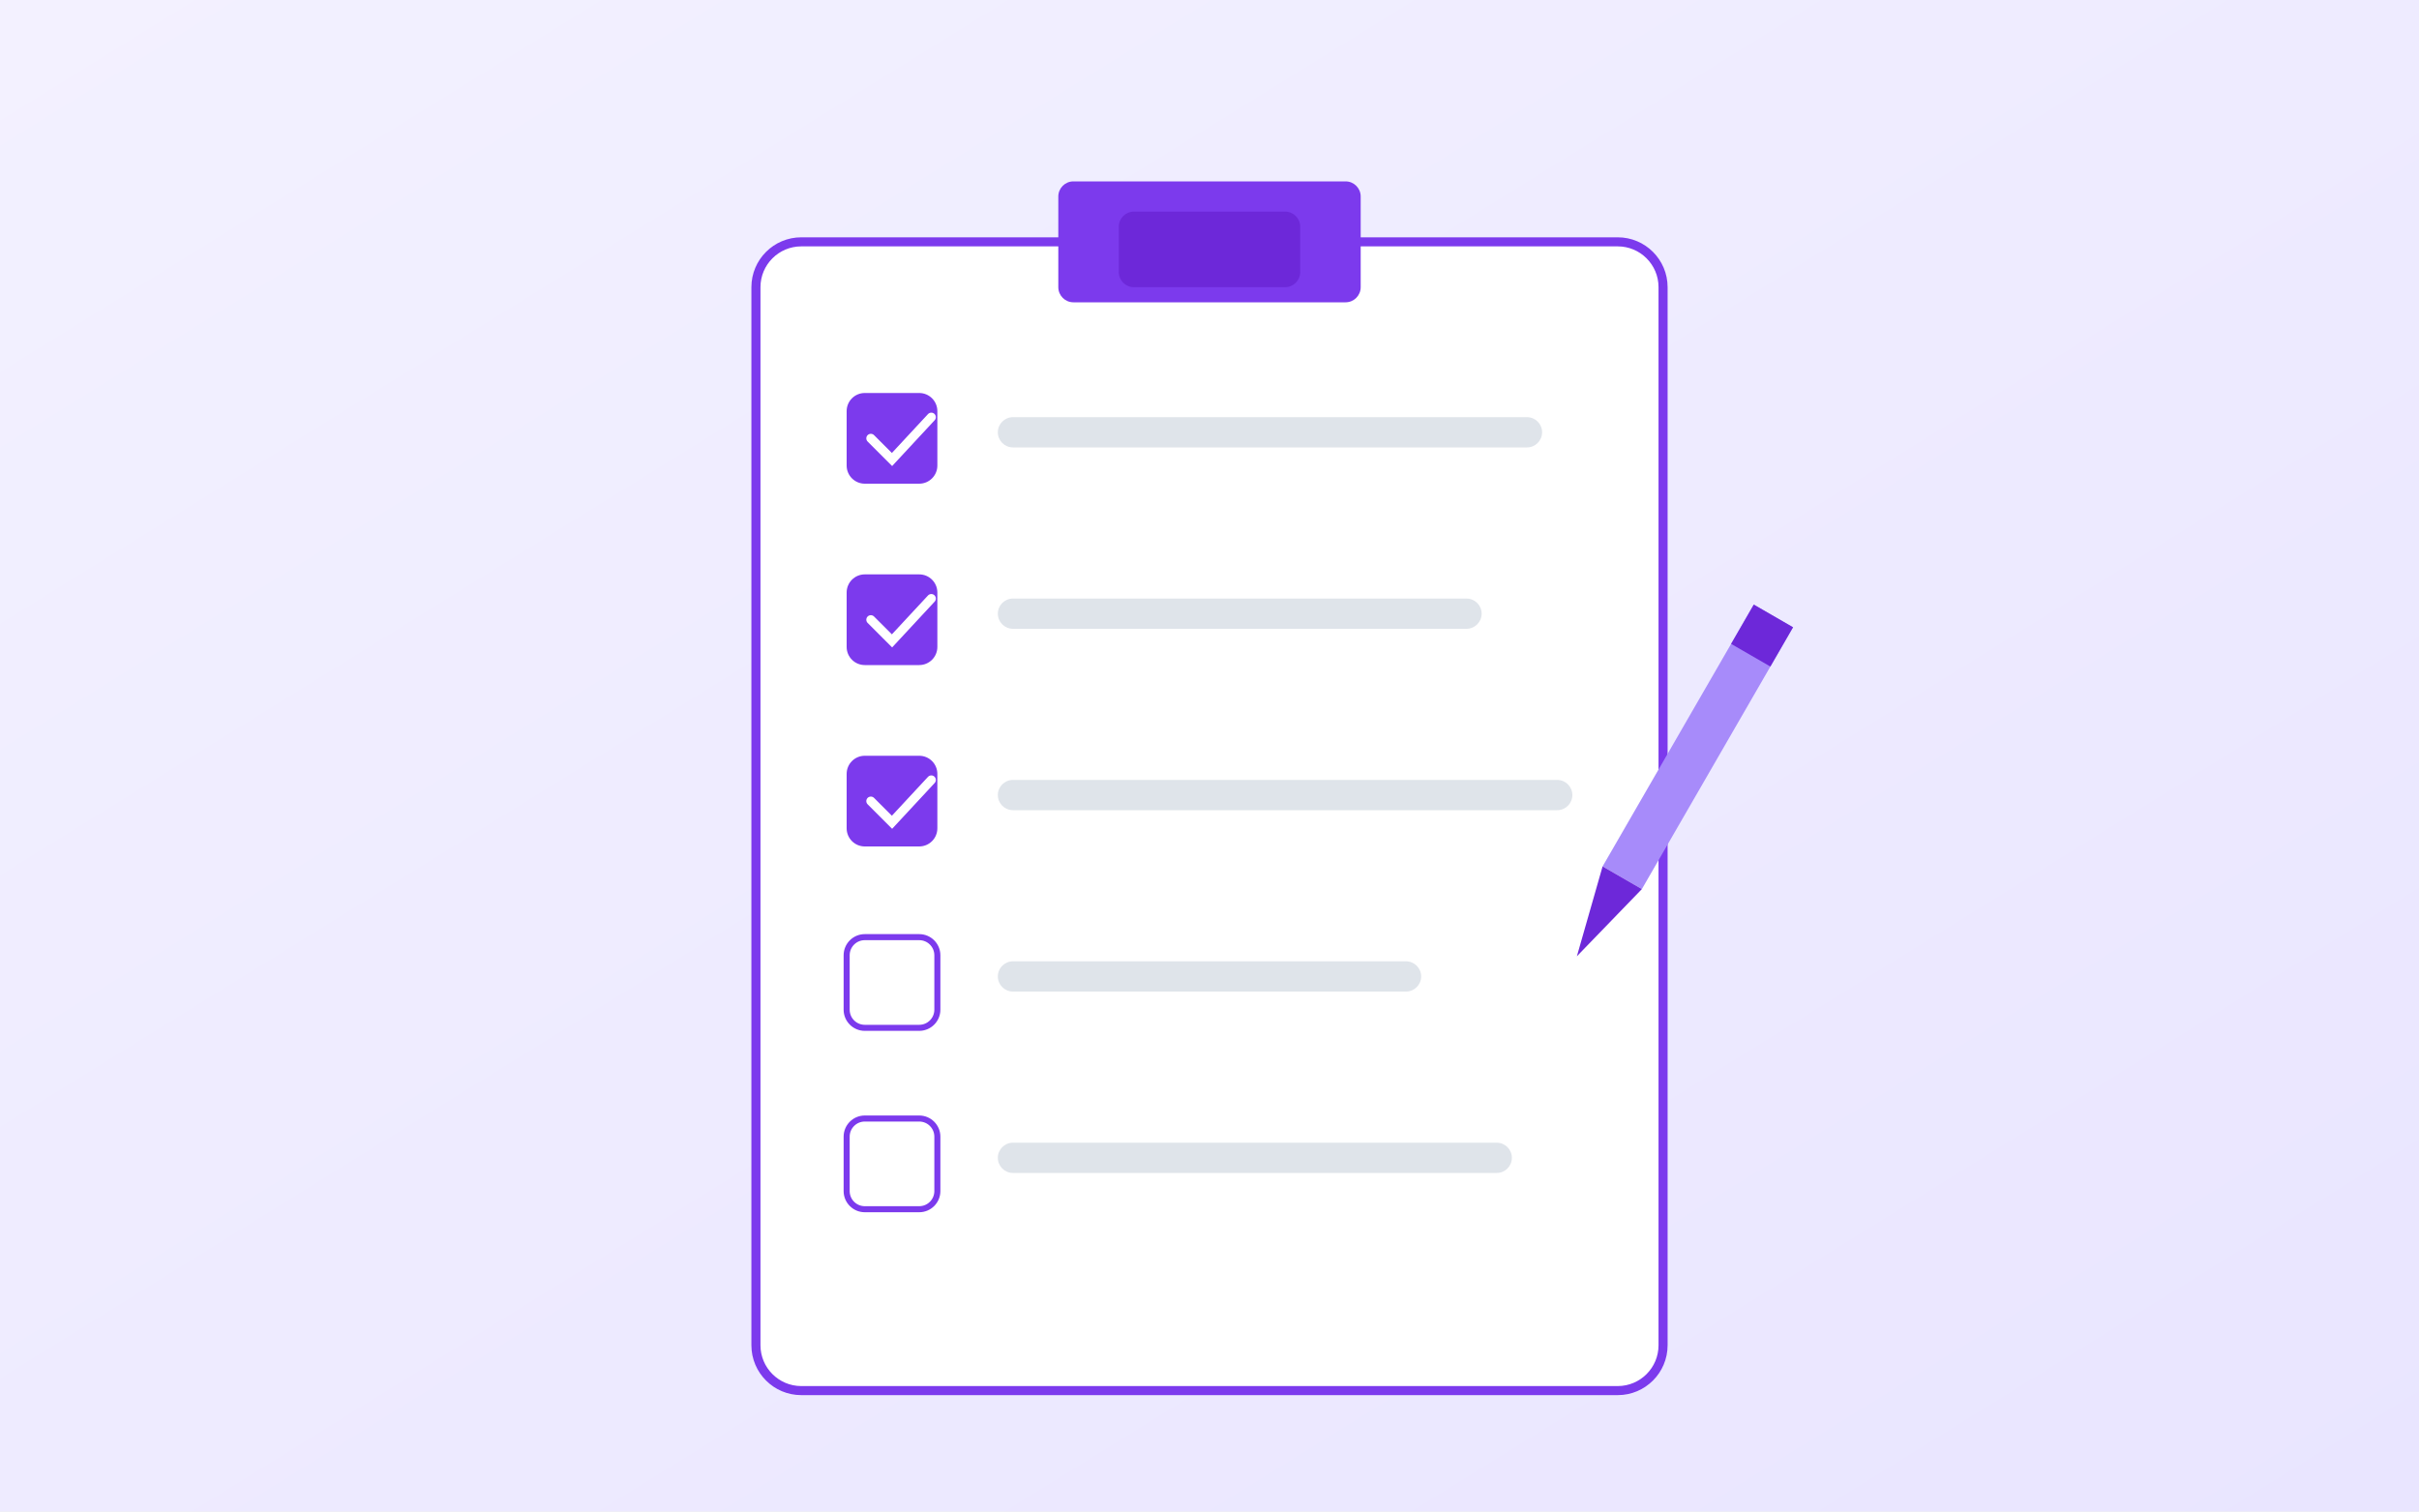
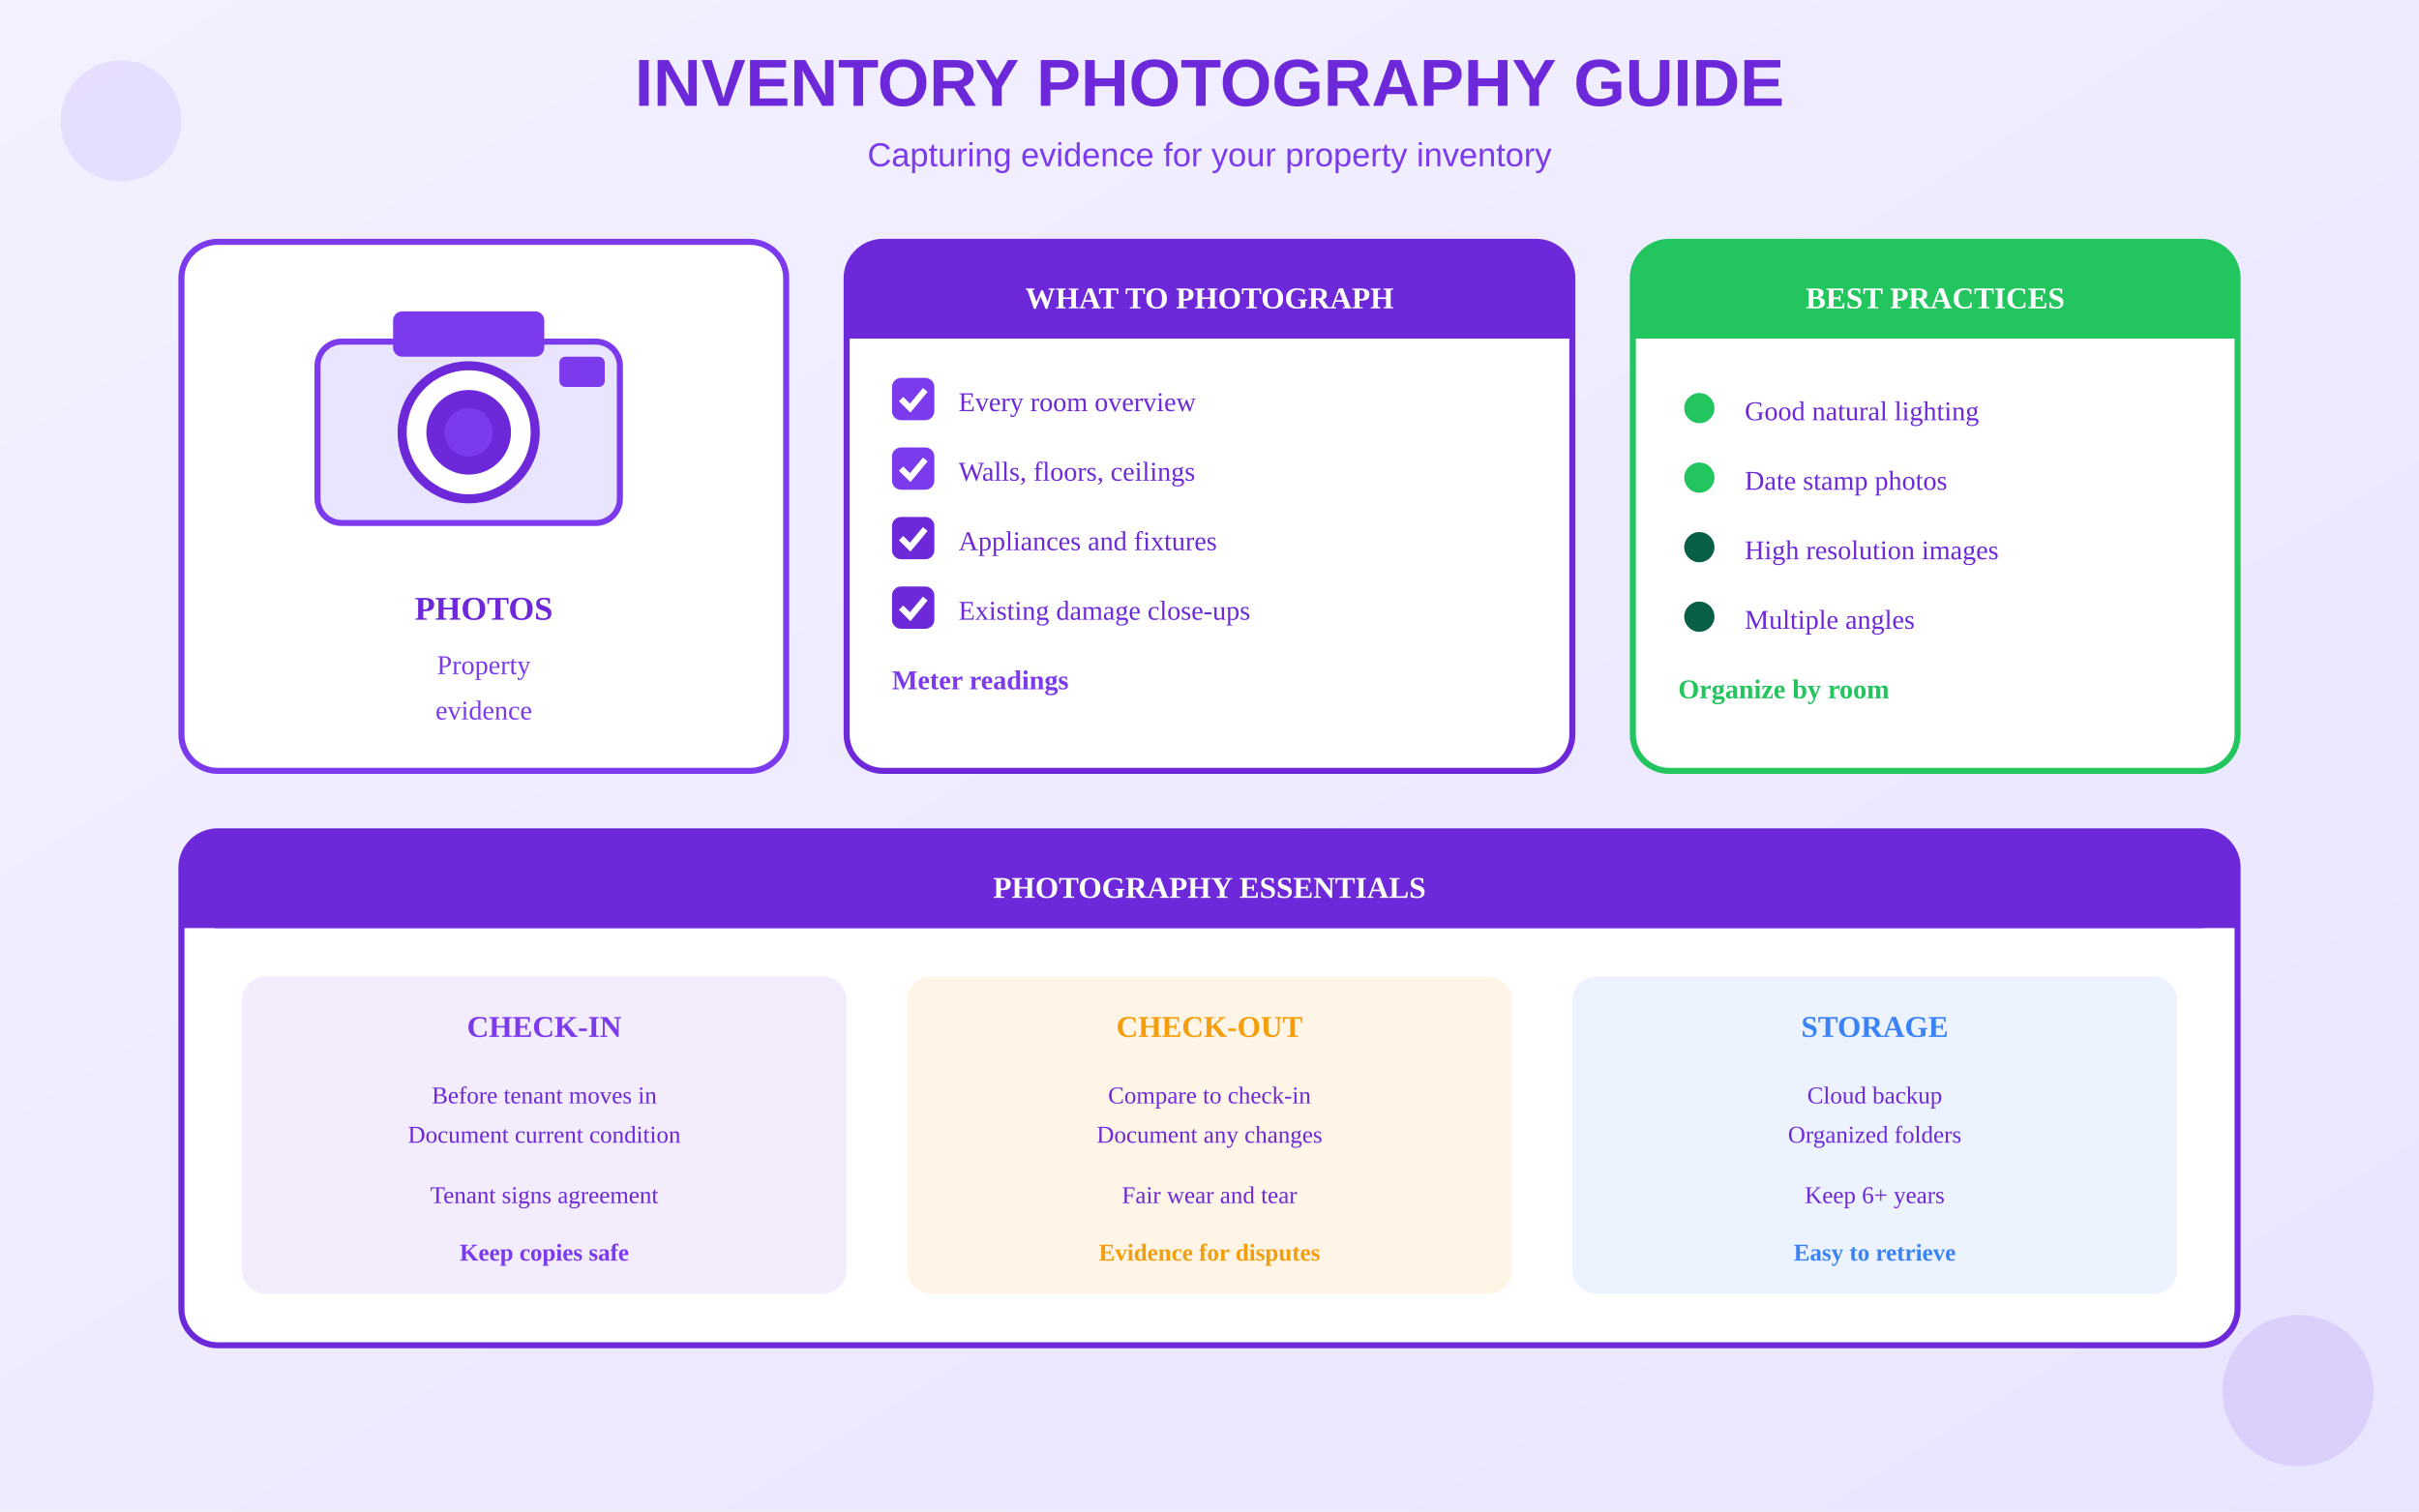
<svg xmlns="http://www.w3.org/2000/svg" viewBox="0 0 800 500">
  <defs>
    <linearGradient id="bgGrad" x1="0%" y1="0%" x2="100%" y2="100%">
      <stop offset="0%" style="stop-color:#F3F1FF" />
      <stop offset="100%" style="stop-color:#E9E5FF" />
    </linearGradient>
  </defs>
  <rect width="800" height="500" fill="url(#bgGrad)" />
-   <g transform="translate(250, 50)">
-     <rect x="0" y="30" width="300" height="380" rx="15" fill="white" stroke="#7C3AED" stroke-width="3" />
-     <rect x="100" y="10" width="100" height="40" rx="5" fill="#7C3AED" />
-     <rect x="120" y="20" width="60" height="25" rx="5" fill="#6D28D9" />
-     <rect x="30" y="80" width="30" height="30" rx="6" fill="#7C3AED" />
-     <path d="M38 95 L45 102 L58 88" stroke="white" stroke-width="3" fill="none" stroke-linecap="round" />
-     <rect x="80" y="88" width="180" height="10" rx="5" fill="#94A3B8" opacity="0.3" />
-     <rect x="30" y="140" width="30" height="30" rx="6" fill="#7C3AED" />
-     <path d="M38 155 L45 162 L58 148" stroke="white" stroke-width="3" fill="none" stroke-linecap="round" />
-     <rect x="80" y="148" width="160" height="10" rx="5" fill="#94A3B8" opacity="0.3" />
-     <rect x="30" y="200" width="30" height="30" rx="6" fill="#7C3AED" />
-     <path d="M38 215 L45 222 L58 208" stroke="white" stroke-width="3" fill="none" stroke-linecap="round" />
-     <rect x="80" y="208" width="190" height="10" rx="5" fill="#94A3B8" opacity="0.3" />
-     <rect x="30" y="260" width="30" height="30" rx="6" fill="none" stroke="#7C3AED" stroke-width="2" />
-     <rect x="80" y="268" width="140" height="10" rx="5" fill="#94A3B8" opacity="0.3" />
-     <rect x="30" y="320" width="30" height="30" rx="6" fill="none" stroke="#7C3AED" stroke-width="2" />
-     <rect x="80" y="328" width="170" height="10" rx="5" fill="#94A3B8" opacity="0.3" />
+   <text x="400" y="35" text-anchor="middle" fill="#6D28D9" font-size="22" font-weight="bold" font-family="Arial">INVENTORY PHOTOGRAPHY GUIDE</text>
+   <text x="400" y="55" text-anchor="middle" fill="#7C3AED" font-size="11" font-family="Arial">Capturing evidence for your property inventory</text>
+   <g transform="translate(60, 80)">
+     <rect x="0" y="0" width="200" height="175" rx="12" fill="white" stroke="#7C3AED" stroke-width="2" />
+     <g transform="translate(25, 8)">
+       <rect x="20" y="25" width="100" height="60" rx="8" fill="#E9E5FF" stroke="#7C3AED" stroke-width="2" />
+       <rect x="45" y="15" width="50" height="15" rx="3" fill="#7C3AED" />
+       <circle cx="70" cy="55" r="22" fill="white" stroke="#6D28D9" stroke-width="3" />
+       <circle cx="70" cy="55" r="14" fill="#6D28D9" />
+       <circle cx="70" cy="55" r="8" fill="#7C3AED" />
+       <rect x="100" y="30" width="15" height="10" rx="2" fill="#7C3AED" />
+     </g>
+     <text x="100" y="125" text-anchor="middle" fill="#6D28D9" font-size="11" font-weight="bold">PHOTOS</text>
+     <text x="100" y="143" text-anchor="middle" fill="#7C3AED" font-size="9">Property</text>
+     <text x="100" y="158" text-anchor="middle" fill="#7C3AED" font-size="9">evidence</text>
  </g>
-   <g transform="translate(580, 200) rotate(30)">
-     <rect x="0" y="0" width="15" height="100" fill="#A78BFA" />
-     <polygon points="0,100 7.5,130 15,100" fill="#6D28D9" />
-     <rect x="0" y="0" width="15" height="15" fill="#6D28D9" />
+   <g transform="translate(280, 80)">
+     <rect x="0" y="0" width="240" height="175" rx="12" fill="white" stroke="#6D28D9" stroke-width="2" />
+     <rect x="0" y="0" width="240" height="32" rx="12" fill="#6D28D9" />
+     <rect x="0" y="20" width="240" height="12" fill="#6D28D9" />
+     <text x="120" y="22" text-anchor="middle" fill="white" font-size="10" font-weight="bold">WHAT TO PHOTOGRAPH</text>
+     <g transform="translate(15, 45)">
+       <rect x="0" y="0" width="14" height="14" rx="3" fill="#7C3AED" />
+       <path d="M3 7 L6 10 L11 4" stroke="white" stroke-width="2" fill="none" />
+       <text x="22" y="11" fill="#6D28D9" font-size="9">Every room overview</text>
+     </g>
+     <g transform="translate(15, 68)">
+       <rect x="0" y="0" width="14" height="14" rx="3" fill="#7C3AED" />
+       <path d="M3 7 L6 10 L11 4" stroke="white" stroke-width="2" fill="none" />
+       <text x="22" y="11" fill="#6D28D9" font-size="9">Walls, floors, ceilings</text>
+     </g>
+     <g transform="translate(15, 91)">
+       <rect x="0" y="0" width="14" height="14" rx="3" fill="#6D28D9" />
+       <path d="M3 7 L6 10 L11 4" stroke="white" stroke-width="2" fill="none" />
+       <text x="22" y="11" fill="#6D28D9" font-size="9">Appliances and fixtures</text>
+     </g>
+     <g transform="translate(15, 114)">
+       <rect x="0" y="0" width="14" height="14" rx="3" fill="#6D28D9" />
+       <path d="M3 7 L6 10 L11 4" stroke="white" stroke-width="2" fill="none" />
+       <text x="22" y="11" fill="#6D28D9" font-size="9">Existing damage close-ups</text>
+     </g>
+     <g transform="translate(15, 137)">
+       <text x="0" y="11" fill="#7C3AED" font-size="9" font-weight="bold">Meter readings</text>
+     </g>
  </g>
+   <g transform="translate(540, 80)">
+     <rect x="0" y="0" width="200" height="175" rx="12" fill="white" stroke="#22C55E" stroke-width="2" />
+     <rect x="0" y="0" width="200" height="32" rx="12" fill="#22C55E" />
+     <rect x="0" y="20" width="200" height="12" fill="#22C55E" />
+     <text x="100" y="22" text-anchor="middle" fill="white" font-size="10" font-weight="bold">BEST PRACTICES</text>
+     <g transform="translate(15, 48)">
+       <circle cx="7" cy="7" r="5" fill="#22C55E" />
+       <text x="22" y="11" fill="#6D28D9" font-size="9">Good natural lighting</text>
+     </g>
+     <g transform="translate(15, 71)">
+       <circle cx="7" cy="7" r="5" fill="#22C55E" />
+       <text x="22" y="11" fill="#6D28D9" font-size="9">Date stamp photos</text>
+     </g>
+     <g transform="translate(15, 94)">
+       <circle cx="7" cy="7" r="5" fill="#065F46" />
+       <text x="22" y="11" fill="#6D28D9" font-size="9">High resolution images</text>
+     </g>
+     <g transform="translate(15, 117)">
+       <circle cx="7" cy="7" r="5" fill="#065F46" />
+       <text x="22" y="11" fill="#6D28D9" font-size="9">Multiple angles</text>
+     </g>
+     <g transform="translate(15, 140)">
+       <text x="0" y="11" fill="#22C55E" font-size="9" font-weight="bold">Organize by room</text>
+     </g>
+   </g>
+   <g transform="translate(60, 275)">
+     <rect x="0" y="0" width="680" height="170" rx="12" fill="white" stroke="#6D28D9" stroke-width="2" />
+     <rect x="0" y="0" width="680" height="32" rx="12" fill="#6D28D9" />
+     <rect x="0" y="20" width="680" height="12" fill="#6D28D9" />
+     <text x="340" y="22" text-anchor="middle" fill="white" font-size="10" font-weight="bold">PHOTOGRAPHY ESSENTIALS</text>
+     <g transform="translate(20, 48)">
+       <rect x="0" y="0" width="200" height="105" rx="8" fill="#7C3AED" opacity="0.1" />
+       <text x="100" y="20" text-anchor="middle" fill="#7C3AED" font-size="10" font-weight="bold">CHECK-IN</text>
+       <text x="100" y="42" text-anchor="middle" fill="#6D28D9" font-size="8">Before tenant moves in</text>
+       <text x="100" y="55" text-anchor="middle" fill="#6D28D9" font-size="8">Document current condition</text>
+       <text x="100" y="75" text-anchor="middle" fill="#6D28D9" font-size="8">Tenant signs agreement</text>
+       <text x="100" y="94" text-anchor="middle" fill="#7C3AED" font-size="8" font-weight="bold">Keep copies safe</text>
+     </g>
+     <g transform="translate(240, 48)">
+       <rect x="0" y="0" width="200" height="105" rx="8" fill="#F59E0B" opacity="0.1" />
+       <text x="100" y="20" text-anchor="middle" fill="#F59E0B" font-size="10" font-weight="bold">CHECK-OUT</text>
+       <text x="100" y="42" text-anchor="middle" fill="#6D28D9" font-size="8">Compare to check-in</text>
+       <text x="100" y="55" text-anchor="middle" fill="#6D28D9" font-size="8">Document any changes</text>
+       <text x="100" y="75" text-anchor="middle" fill="#6D28D9" font-size="8">Fair wear and tear</text>
+       <text x="100" y="94" text-anchor="middle" fill="#F59E0B" font-size="8" font-weight="bold">Evidence for disputes</text>
+     </g>
+     <g transform="translate(460, 48)">
+       <rect x="0" y="0" width="200" height="105" rx="8" fill="#3B82F6" opacity="0.1" />
+       <text x="100" y="20" text-anchor="middle" fill="#3B82F6" font-size="10" font-weight="bold">STORAGE</text>
+       <text x="100" y="42" text-anchor="middle" fill="#6D28D9" font-size="8">Cloud backup</text>
+       <text x="100" y="55" text-anchor="middle" fill="#6D28D9" font-size="8">Organized folders</text>
+       <text x="100" y="75" text-anchor="middle" fill="#6D28D9" font-size="8">Keep 6+ years</text>
+       <text x="100" y="94" text-anchor="middle" fill="#3B82F6" font-size="8" font-weight="bold">Easy to retrieve</text>
+     </g>
+   </g>
+   <circle cx="40" cy="40" r="20" fill="#7C3AED" opacity="0.1" />
+   <circle cx="760" cy="460" r="25" fill="#6D28D9" opacity="0.12" />
</svg>
